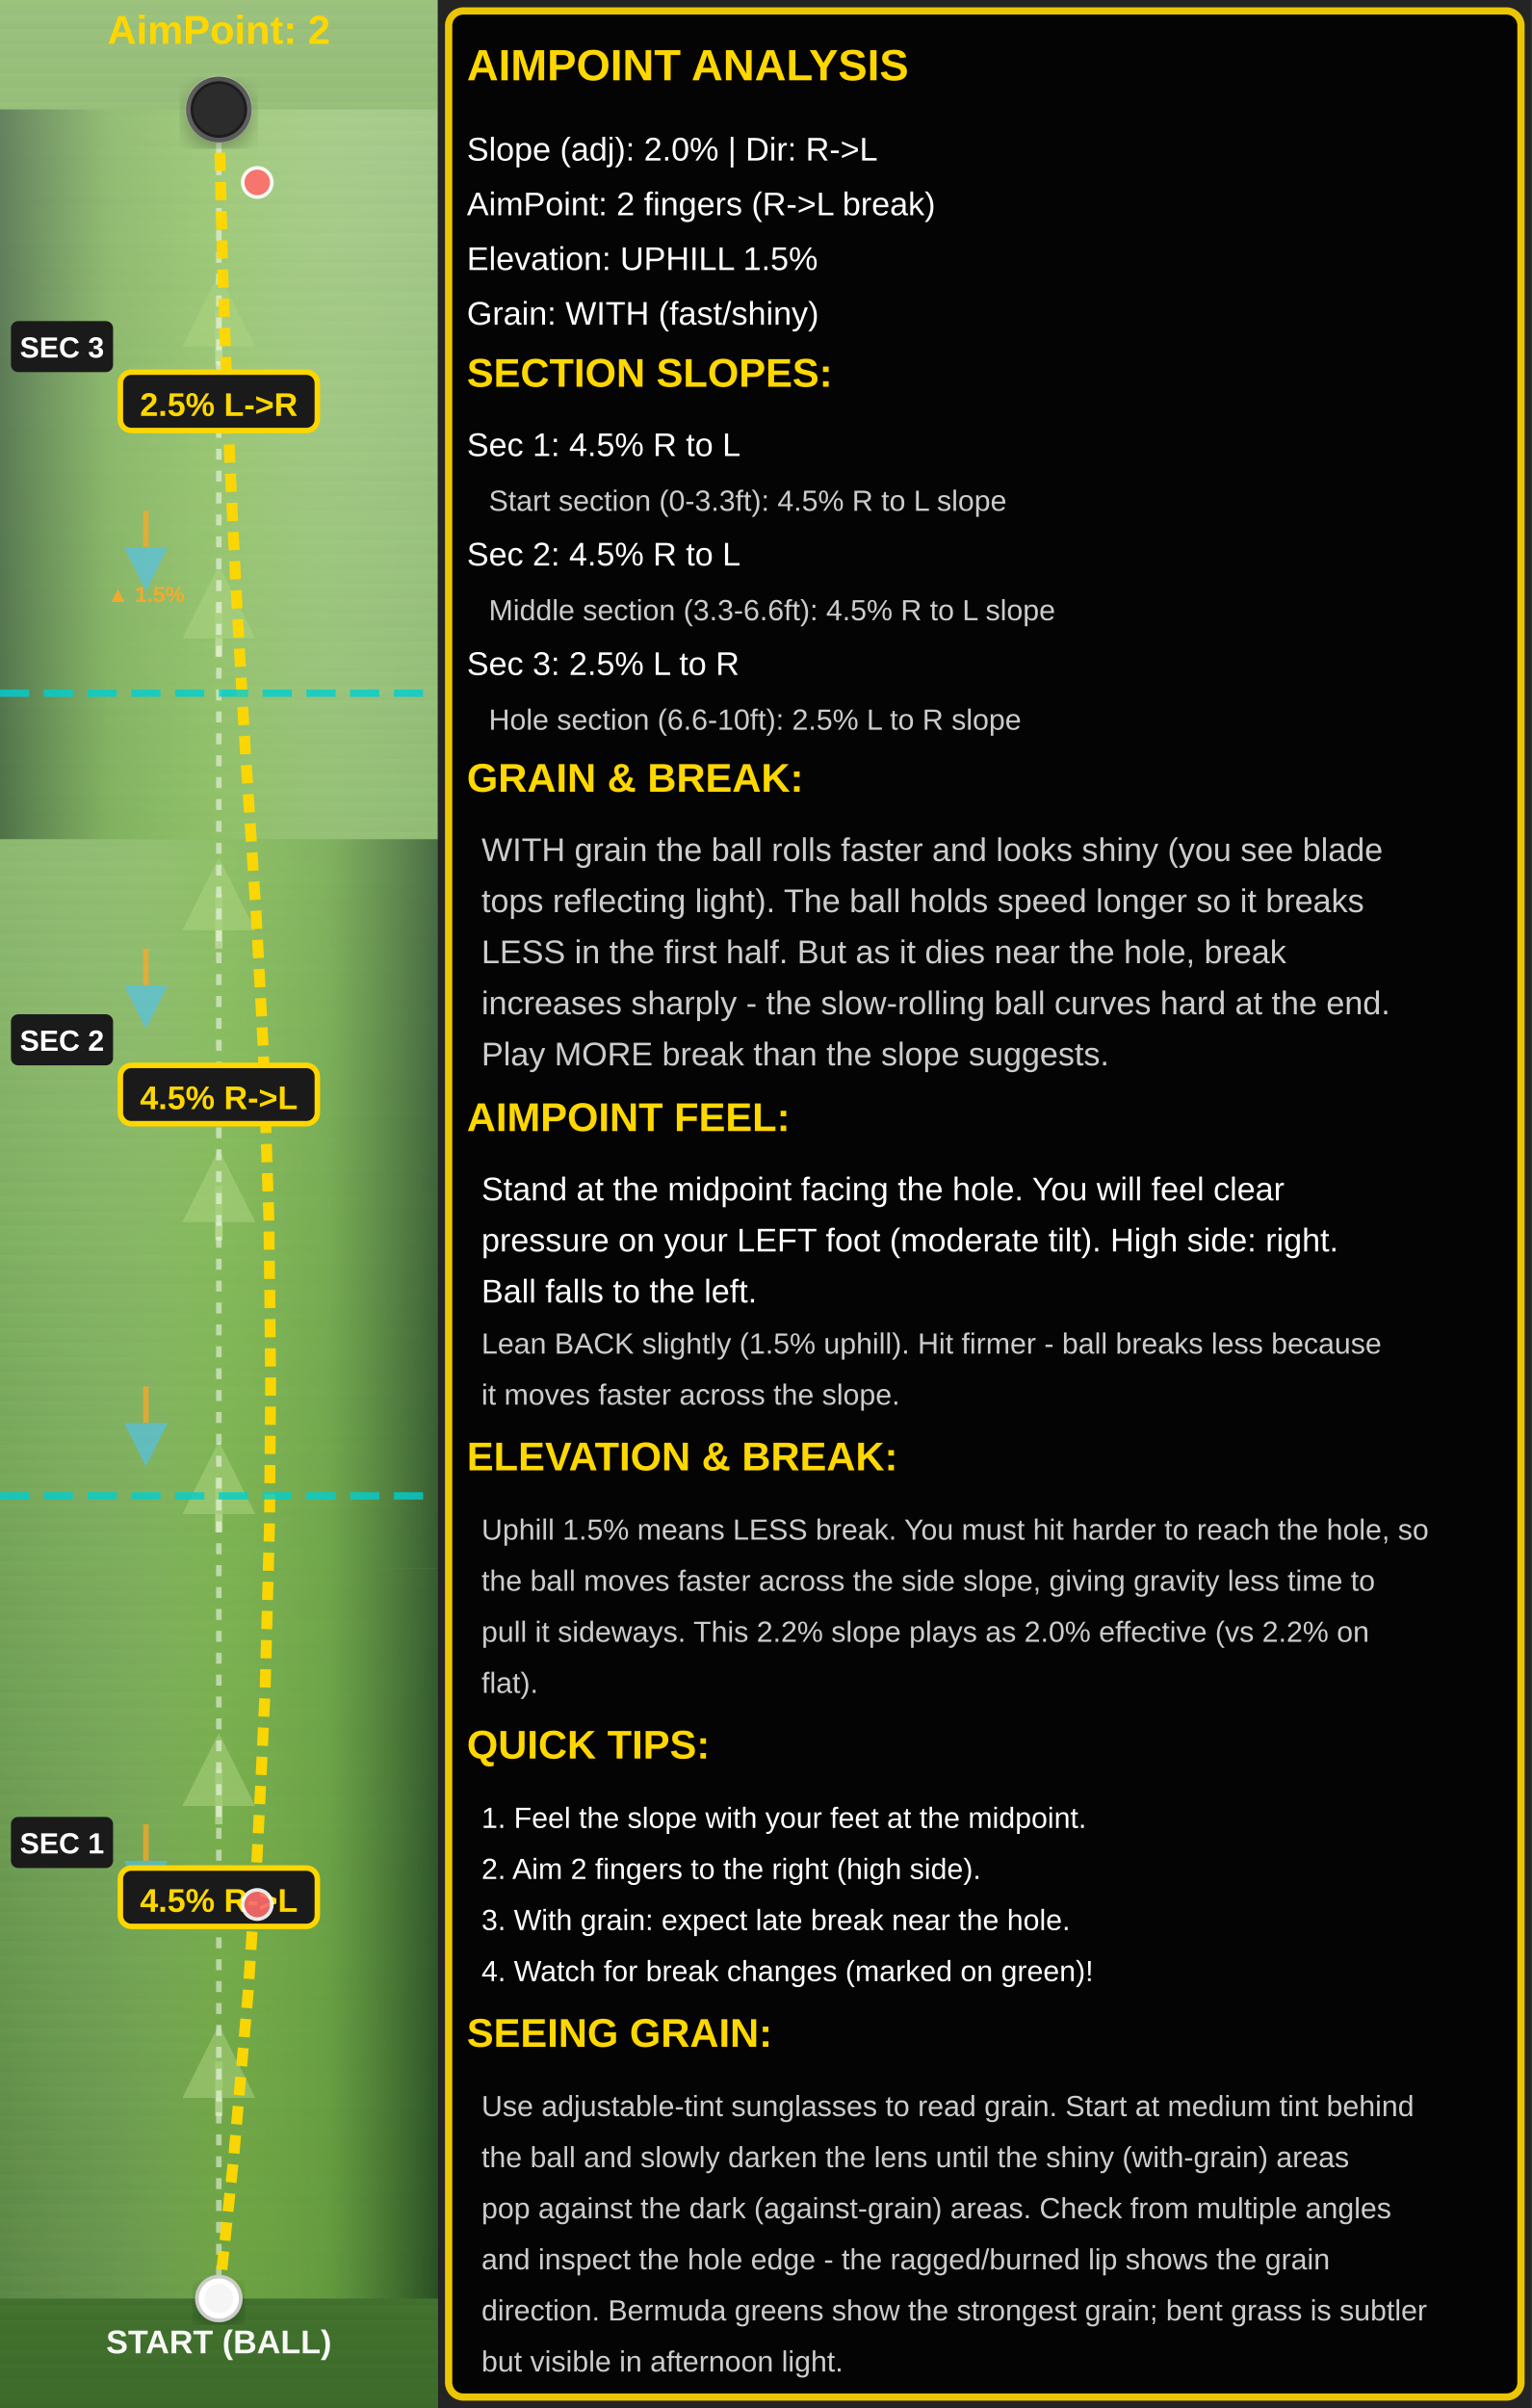
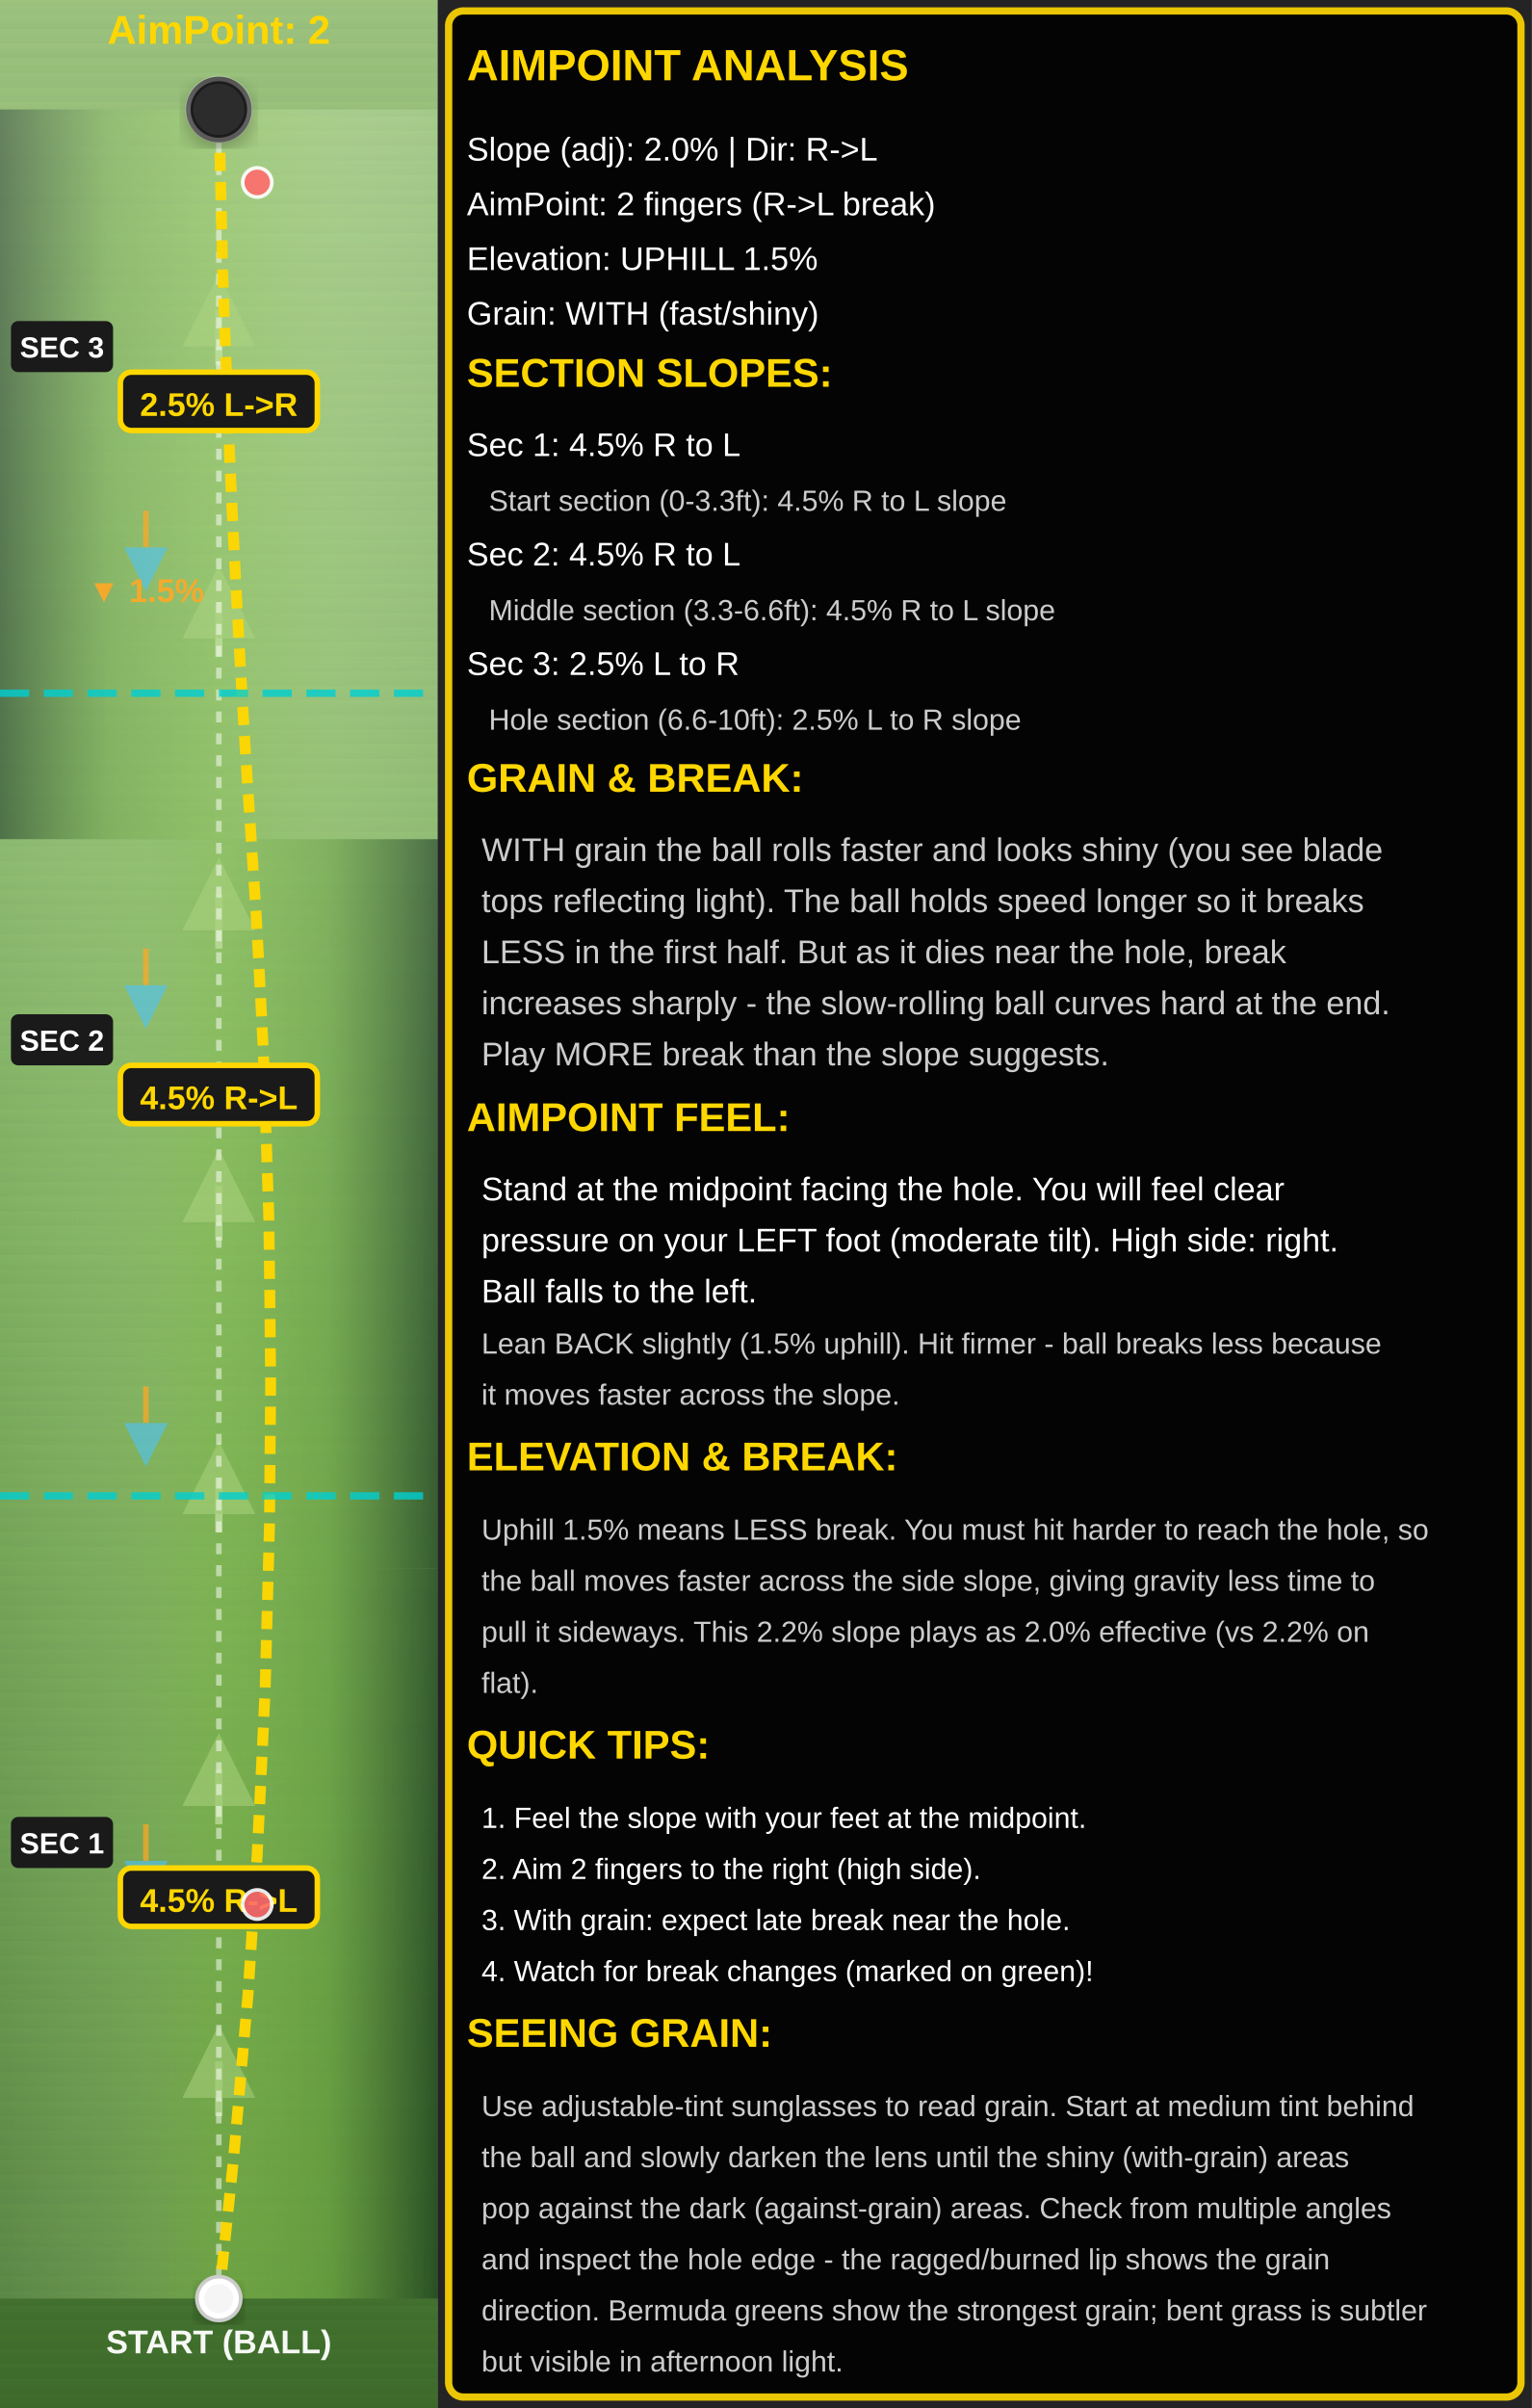
<svg xmlns="http://www.w3.org/2000/svg" width="420" height="660">
  <defs>
    <linearGradient id="baseGreen" x1="0%" y1="0%" x2="0%" y2="100%">
      <stop offset="0%" style="stop-color:#689F38;stop-opacity:1" />
      <stop offset="50%" style="stop-color:#558B2F;stop-opacity:1" />
      <stop offset="100%" style="stop-color:#4A7C27;stop-opacity:1" />
    </linearGradient>
    <linearGradient id="grainGradient" x1="0%" y1="0%" x2="0%" y2="100%">
      <stop offset="0%" style="stop-color:#E8F5E9;stop-opacity:0.6" />
      <stop offset="30%" style="stop-color:#C8E6C9;stop-opacity:0.5" />
      <stop offset="60%" style="stop-color:#A5D6A7;stop-opacity:0.35" />
      <stop offset="100%" style="stop-color:#81C784;stop-opacity:0.2" />
    </linearGradient>
    <linearGradient id="elevationGradient" x1="0%" y1="0%" x2="0%" y2="100%">
      <stop offset="0%" style="stop-color:#AED581;stop-opacity:0.22" />
      <stop offset="50%" style="stop-color:#689F38;stop-opacity:0.49" />
      <stop offset="100%" style="stop-color:#1B3D14;stop-opacity:0.75" />
    </linearGradient>
    <linearGradient id="breakGradientSec1" x1="0%" y1="0%" x2="100%" y2="0%">
      <stop offset="0%" style="stop-color:#C5E1A5;stop-opacity:0.2" />
      <stop offset="25%" style="stop-color:#AED581;stop-opacity:0.36" />
      <stop offset="50%" style="stop-color:#8BC34A;stop-opacity:0.6" />
      <stop offset="75%" style="stop-color:#689F38;stop-opacity:0.8" />
      <stop offset="100%" style="stop-color:#1B3D14;stop-opacity:1.0" />
    </linearGradient>
    <linearGradient id="breakGradientSec2" x1="0%" y1="0%" x2="100%" y2="0%">
      <stop offset="0%" style="stop-color:#C5E1A5;stop-opacity:0.2" />
      <stop offset="25%" style="stop-color:#AED581;stop-opacity:0.36" />
      <stop offset="50%" style="stop-color:#8BC34A;stop-opacity:0.6" />
      <stop offset="75%" style="stop-color:#689F38;stop-opacity:0.8" />
      <stop offset="100%" style="stop-color:#1B3D14;stop-opacity:1.0" />
    </linearGradient>
    <linearGradient id="breakGradientSec3" x1="0%" y1="0%" x2="100%" y2="0%">
      <stop offset="0%" style="stop-color:#1B3D14;stop-opacity:0.93" />
      <stop offset="25%" style="stop-color:#689F38;stop-opacity:0.761" />
      <stop offset="50%" style="stop-color:#8BC34A;stop-opacity:0.591" />
      <stop offset="75%" style="stop-color:#AED581;stop-opacity:0.422" />
      <stop offset="100%" style="stop-color:#C5E1A5;stop-opacity:0.253" />
    </linearGradient>
    <linearGradient id="holeGrainGradient" x1="50%" y1="0%" x2="50%" y2="100%">
      <stop offset="0%" style="stop-color:#FFFFFF;stop-opacity:0.3" />
      <stop offset="50%" style="stop-color:#CCCCCC;stop-opacity:0.5" />
      <stop offset="100%" style="stop-color:#999999;stop-opacity:0.6" />
    </linearGradient>
    <filter id="shadow">
      <feDropShadow dx="0" dy="2" stdDeviation="3" flood-opacity="0.3" />
    </filter>
    <marker id="arrowhead-grain" markerWidth="10" markerHeight="10" refX="5" refY="5" orient="auto">
      <polygon points="0,0 10,5 0,10" fill="#AED581" opacity="0.7" />
    </marker>
    <marker id="arrowhead-elev-up" markerWidth="8" markerHeight="8" refX="4" refY="8" orient="0">
      <polygon points="4,0 8,8 0,8" fill="#FFA726" opacity="0.85" />
    </marker>
    <marker id="arrowhead-elev-down" markerWidth="8" markerHeight="8" refX="4" refY="0" orient="0">
      <polygon points="0,0 8,0 4,8" fill="#4FC3F7" opacity="0.85" />
    </marker>
    <pattern id="grassTexture" x="0" y="0" width="4" height="4" patternUnits="userSpaceOnUse">
      <rect width="4" height="4" fill="url(#baseGreen)" opacity="0.95" />
      <line x1="0" y1="2" x2="4" y2="2" stroke="#5A9B3F" stroke-width="0.5" opacity="0.3" />
    </pattern>
  </defs>
  <rect width="120" height="660" fill="url(#baseGreen)" />
  <rect width="120" height="660" fill="url(#grassTexture)" opacity="0.3" />
  <rect width="120" height="660" fill="url(#elevationGradient)" opacity="0.7" />
  <rect x="0" y="430.0" width="120" height="200.0" fill="url(#breakGradientSec1)" opacity="1.0" />
  <rect x="0" y="230.0" width="120" height="200.0" fill="url(#breakGradientSec2)" opacity="1.0" />
  <rect x="0" y="30" width="120" height="200.0" fill="url(#breakGradientSec3)" opacity="1.0" />
  <rect width="120" height="660" fill="url(#grainGradient)" opacity="0.6" />
  <line x1="60.0" y1="100" x2="60.0" y2="85" stroke="#C5E1A5" stroke-width="2" opacity="0.7" marker-end="url(#arrowhead-grain)" />
  <line x1="60.0" y1="180" x2="60.0" y2="165" stroke="#C5E1A5" stroke-width="2" opacity="0.7" marker-end="url(#arrowhead-grain)" />
  <line x1="60.0" y1="260" x2="60.0" y2="245" stroke="#C5E1A5" stroke-width="2" opacity="0.7" marker-end="url(#arrowhead-grain)" />
  <line x1="60.0" y1="340" x2="60.0" y2="325" stroke="#C5E1A5" stroke-width="2" opacity="0.7" marker-end="url(#arrowhead-grain)" />
  <line x1="60.0" y1="420" x2="60.0" y2="405" stroke="#C5E1A5" stroke-width="2" opacity="0.7" marker-end="url(#arrowhead-grain)" />
  <line x1="60.0" y1="500" x2="60.0" y2="485" stroke="#C5E1A5" stroke-width="2" opacity="0.7" marker-end="url(#arrowhead-grain)" />
  <line x1="60.0" y1="580" x2="60.0" y2="565" stroke="#C5E1A5" stroke-width="2" opacity="0.7" marker-end="url(#arrowhead-grain)" />
  <line x1="40.0" y1="140" x2="40.0" y2="150" stroke="#FFA726" stroke-width="1.5" opacity="0.72" marker-end="url(#arrowhead-elev-down)" />
  <line x1="40.0" y1="260" x2="40.0" y2="270" stroke="#FFA726" stroke-width="1.5" opacity="0.72" marker-end="url(#arrowhead-elev-down)" />
  <line x1="40.0" y1="380" x2="40.0" y2="390" stroke="#FFA726" stroke-width="1.5" opacity="0.72" marker-end="url(#arrowhead-elev-down)" />
  <line x1="40.0" y1="500" x2="40.0" y2="510" stroke="#FFA726" stroke-width="1.5" opacity="0.72" marker-end="url(#arrowhead-elev-down)" />
-   <text x="40.0" y="165" font-family="Arial, sans-serif" font-size="6" fill="#FFA726" text-anchor="middle" font-weight="bold" opacity="0.9">▲ 1.5%</text>
+   <text x="40.0" y="165" font-family="Arial, sans-serif" font-size="9" fill="#FFA726" text-anchor="middle" font-weight="bold" opacity="0.9">▼ 1.5%</text>
  <line x1="60.0" y1="630" x2="60.0" y2="30.0" stroke="#FFFFFF" stroke-width="1.5" stroke-dasharray="3,3" opacity="0.5" />
  <path d="M 60.0 630.0 C 61.3 617.5, 62.7 604.6, 64.0 592.0 C 65.3 577.0, 66.7 561.5, 68.0 546.5 C 68.8 533.9, 69.7 521.0, 70.5 508.5 C 71.3 493.4, 72.0 477.9, 72.7 462.9 C 73.1 447.9, 73.5 432.4, 73.9 417.3 C 74.0 404.8, 74.1 391.9, 74.2 379.4 C 74.1 364.3, 73.9 348.8, 73.7 333.8 C 73.2 318.8, 72.7 303.3, 72.2 288.2 C 71.6 275.7, 70.9 262.8, 70.2 250.3 C 69.2 235.2, 68.2 219.7, 67.2 204.7 C 66.3 189.6, 65.4 174.2, 64.6 159.1 C 64.0 146.6, 63.3 133.7, 62.8 121.1 C 62.2 106.1, 61.6 90.6, 61.1 75.6 C 60.7 60.5, 60.4 45.0, 60.0 30.0" stroke="#FFD700" stroke-width="3" fill="none" stroke-dasharray="5,3" opacity="0.95" />
  <line x1="0" y1="410.0" x2="120" y2="410.0" stroke="#00CED1" stroke-width="2" opacity="0.8" stroke-dasharray="8,4" />
  <line x1="0" y1="190.0" x2="120" y2="190.0" stroke="#00CED1" stroke-width="2" opacity="0.8" stroke-dasharray="8,4" />
  <rect x="3" y="498.0" width="28" height="14" fill="#1A1A1A" rx="2" />
  <text x="17" y="508.0" font-family="Arial, sans-serif" font-size="8" fill="#FFFFFF" text-anchor="middle" font-weight="bold">SEC 1</text>
  <rect x="33.0" y="512.0" width="54" height="16" fill="#1A1A1A" rx="3" stroke="#FFD700" stroke-width="1.5" />
  <text x="60.0" y="524.0" font-family="Arial, sans-serif" font-size="9" fill="#FFD700" text-anchor="middle" font-weight="bold">4.5% R-&gt;L</text>
  <rect x="3" y="278.0" width="28" height="14" fill="#1A1A1A" rx="2" />
  <text x="17" y="288.0" font-family="Arial, sans-serif" font-size="8" fill="#FFFFFF" text-anchor="middle" font-weight="bold">SEC 2</text>
  <rect x="33.0" y="292.0" width="54" height="16" fill="#1A1A1A" rx="3" stroke="#FFD700" stroke-width="1.5" />
  <text x="60.0" y="304.0" font-family="Arial, sans-serif" font-size="9" fill="#FFD700" text-anchor="middle" font-weight="bold">4.5% R-&gt;L</text>
  <rect x="3" y="88.0" width="28" height="14" fill="#1A1A1A" rx="2" />
  <text x="17" y="98.0" font-family="Arial, sans-serif" font-size="8" fill="#FFFFFF" text-anchor="middle" font-weight="bold">SEC 3</text>
  <rect x="33.0" y="102.0" width="54" height="16" fill="#1A1A1A" rx="3" stroke="#FFD700" stroke-width="1.5" />
  <text x="60.0" y="114.0" font-family="Arial, sans-serif" font-size="9" fill="#FFD700" text-anchor="middle" font-weight="bold">2.5% L-&gt;R</text>
  <circle cx="70.529" cy="522" r="4" fill="#FF6B6B" opacity="0.9" stroke="#FFFFFF" stroke-width="1" />
  <circle cx="70.529" cy="50" r="4" fill="#FF6B6B" opacity="0.9" stroke="#FFFFFF" stroke-width="1" />
  <text x="60.0" y="12" font-family="Arial, sans-serif" font-size="11" fill="#FFD700" text-anchor="middle" font-weight="bold">AimPoint: 2</text>
  <circle cx="60.0" cy="30.0" r="9" fill="#1A1A1A" filter="url(#shadow)" />
  <circle cx="60.0" cy="30.0" r="7" fill="#2C2C2C" />
  <circle cx="60.0" cy="30.0" r="8.5" fill="none" stroke="url(#holeGrainGradient)" stroke-width="1.5" opacity="0.8" />
  <circle cx="60.0" cy="630" r="6" fill="#FFFFFF" stroke="#CCCCCC" stroke-width="1" filter="url(#shadow)" />
  <circle cx="60.0" cy="630" r="4" fill="#F5F5F5" />
  <text x="60.0" y="645" font-family="Arial, sans-serif" font-size="9" fill="#FFFFFF" text-anchor="middle" font-weight="bold" opacity="0.95">START (BALL)</text>
  <rect x="120" y="0" width="300" height="660" fill="#1A1A1A" opacity="0.95" />
  <rect x="123" y="3" width="294" height="654" fill="#000000" opacity="0.9" rx="4" stroke="#FFD700" stroke-width="2" />
  <text x="128" y="22" font-family="Arial, sans-serif" font-size="12" fill="#FFD700" font-weight="bold">AIMPOINT ANALYSIS</text>
  <text x="128" y="44" font-family="Arial, sans-serif" font-size="9" fill="#FFFFFF">Slope (adj): 2.0%  |  Dir: R-&gt;L</text>
  <text x="128" y="59" font-family="Arial, sans-serif" font-size="9" fill="#FFFFFF">AimPoint: 2 fingers (R-&gt;L break)</text>
  <text x="128" y="74" font-family="Arial, sans-serif" font-size="9" fill="#FFFFFF">Elevation: UPHILL 1.5%</text>
  <text x="128" y="89" font-family="Arial, sans-serif" font-size="9" fill="#FFFFFF">Grain: WITH (fast/shiny)</text>
  <text x="128" y="106" font-family="Arial, sans-serif" font-size="11" fill="#FFD700" font-weight="bold">SECTION SLOPES:</text>
  <text x="128" y="125" font-family="Arial, sans-serif" font-size="9" fill="#FFFFFF">Sec 1: 4.5% R to L</text>
  <text x="134" y="140" font-family="Arial, sans-serif" font-size="8" fill="#CCCCCC">Start section (0-3.3ft): 4.5% R to L slope</text>
  <text x="128" y="155" font-family="Arial, sans-serif" font-size="9" fill="#FFFFFF">Sec 2: 4.5% R to L</text>
  <text x="134" y="170" font-family="Arial, sans-serif" font-size="8" fill="#CCCCCC">Middle section (3.3-6.6ft): 4.5% R to L slope</text>
  <text x="128" y="185" font-family="Arial, sans-serif" font-size="9" fill="#FFFFFF">Sec 3: 2.5% L to R</text>
  <text x="134" y="200" font-family="Arial, sans-serif" font-size="8" fill="#CCCCCC">Hole section (6.6-10ft): 2.5% L to R slope</text>
  <text x="128" y="217" font-family="Arial, sans-serif" font-size="11" fill="#FFD700" font-weight="bold">GRAIN &amp; BREAK:</text>
  <text x="132" y="236" font-family="Arial, sans-serif" font-size="9" fill="#CCCCCC">WITH grain the ball rolls faster and looks shiny (you see blade</text>
  <text x="132" y="250" font-family="Arial, sans-serif" font-size="9" fill="#CCCCCC">tops reflecting light). The ball holds speed longer so it breaks</text>
  <text x="132" y="264" font-family="Arial, sans-serif" font-size="9" fill="#CCCCCC">LESS in the first half. But as it dies near the hole, break</text>
  <text x="132" y="278" font-family="Arial, sans-serif" font-size="9" fill="#CCCCCC">increases sharply - the slow-rolling ball curves hard at the end.</text>
  <text x="132" y="292" font-family="Arial, sans-serif" font-size="9" fill="#CCCCCC">Play MORE break than the slope suggests.</text>
  <text x="128" y="310" font-family="Arial, sans-serif" font-size="11" fill="#FFD700" font-weight="bold">AIMPOINT FEEL:</text>
  <text x="132" y="329" font-family="Arial, sans-serif" font-size="9" fill="#FFFFFF">Stand at the midpoint facing the hole. You will feel clear</text>
  <text x="132" y="343" font-family="Arial, sans-serif" font-size="9" fill="#FFFFFF">pressure on your LEFT foot (moderate tilt). High side: right.</text>
  <text x="132" y="357" font-family="Arial, sans-serif" font-size="9" fill="#FFFFFF">Ball falls to the left.</text>
  <text x="132" y="371" font-family="Arial, sans-serif" font-size="8" fill="#CCCCCC">Lean BACK slightly (1.5% uphill). Hit firmer - ball breaks less because</text>
  <text x="132" y="385" font-family="Arial, sans-serif" font-size="8" fill="#CCCCCC">it moves faster across the slope.</text>
  <text x="128" y="403" font-family="Arial, sans-serif" font-size="11" fill="#FFD700" font-weight="bold">ELEVATION &amp; BREAK:</text>
  <text x="132" y="422" font-family="Arial, sans-serif" font-size="8" fill="#CCCCCC">Uphill 1.5% means LESS break. You must hit harder to reach the hole, so</text>
  <text x="132" y="436" font-family="Arial, sans-serif" font-size="8" fill="#CCCCCC">the ball moves faster across the side slope, giving gravity less time to</text>
  <text x="132" y="450" font-family="Arial, sans-serif" font-size="8" fill="#CCCCCC">pull it sideways. This 2.2% slope plays as 2.0% effective (vs 2.2% on</text>
  <text x="132" y="464" font-family="Arial, sans-serif" font-size="8" fill="#CCCCCC">flat).</text>
  <text x="128" y="482" font-family="Arial, sans-serif" font-size="11" fill="#FFD700" font-weight="bold">QUICK TIPS:</text>
  <text x="132" y="501" font-family="Arial, sans-serif" font-size="8" fill="#FFFFFF">1. Feel the slope with your feet at the midpoint.</text>
  <text x="132" y="515" font-family="Arial, sans-serif" font-size="8" fill="#FFFFFF">2. Aim 2 fingers to the right (high side).</text>
  <text x="132" y="529" font-family="Arial, sans-serif" font-size="8" fill="#FFFFFF">3. With grain: expect late break near the hole.</text>
  <text x="132" y="543" font-family="Arial, sans-serif" font-size="8" fill="#FFFFFF">4. Watch for break changes (marked on green)!</text>
  <text x="128" y="561" font-family="Arial, sans-serif" font-size="11" fill="#FFD700" font-weight="bold">SEEING GRAIN:</text>
  <text x="132" y="580" font-family="Arial, sans-serif" font-size="8" fill="#CCCCCC">Use adjustable-tint sunglasses to read grain. Start at medium tint behind</text>
  <text x="132" y="594" font-family="Arial, sans-serif" font-size="8" fill="#CCCCCC">the ball and slowly darken the lens until the shiny (with-grain) areas</text>
  <text x="132" y="608" font-family="Arial, sans-serif" font-size="8" fill="#CCCCCC">pop against the dark (against-grain) areas. Check from multiple angles</text>
  <text x="132" y="622" font-family="Arial, sans-serif" font-size="8" fill="#CCCCCC">and inspect the hole edge - the ragged/burned lip shows the grain</text>
  <text x="132" y="636" font-family="Arial, sans-serif" font-size="8" fill="#CCCCCC">direction. Bermuda greens show the strongest grain; bent grass is subtler</text>
  <text x="132" y="650" font-family="Arial, sans-serif" font-size="8" fill="#CCCCCC">but visible in afternoon light.</text>
</svg>
